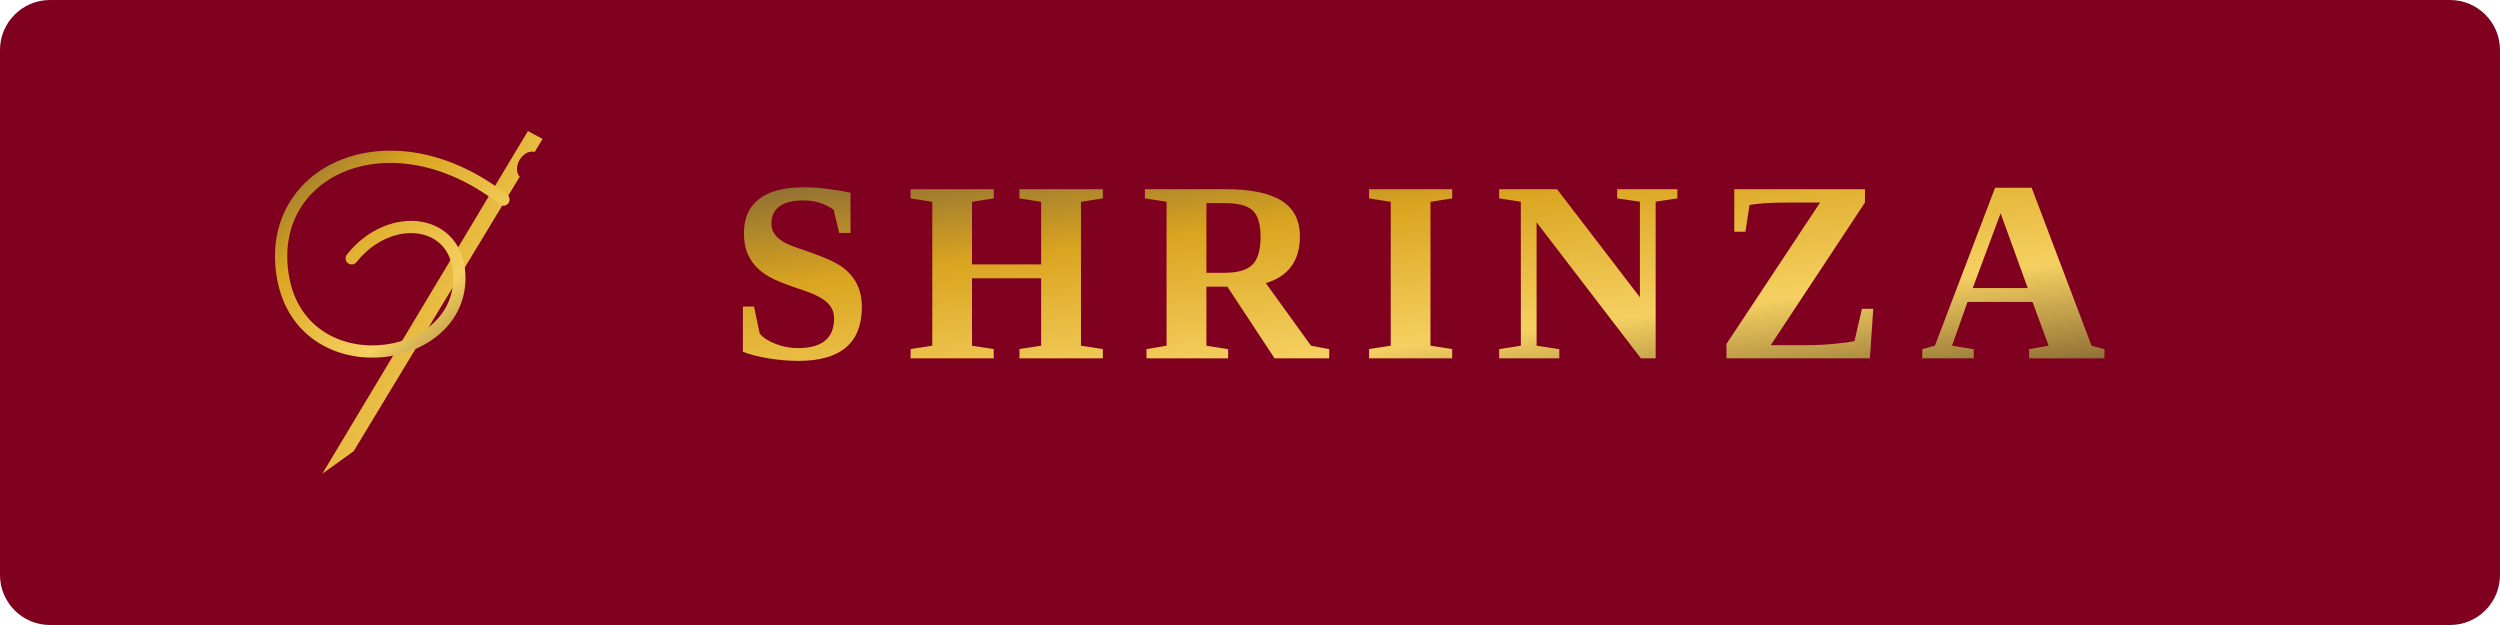
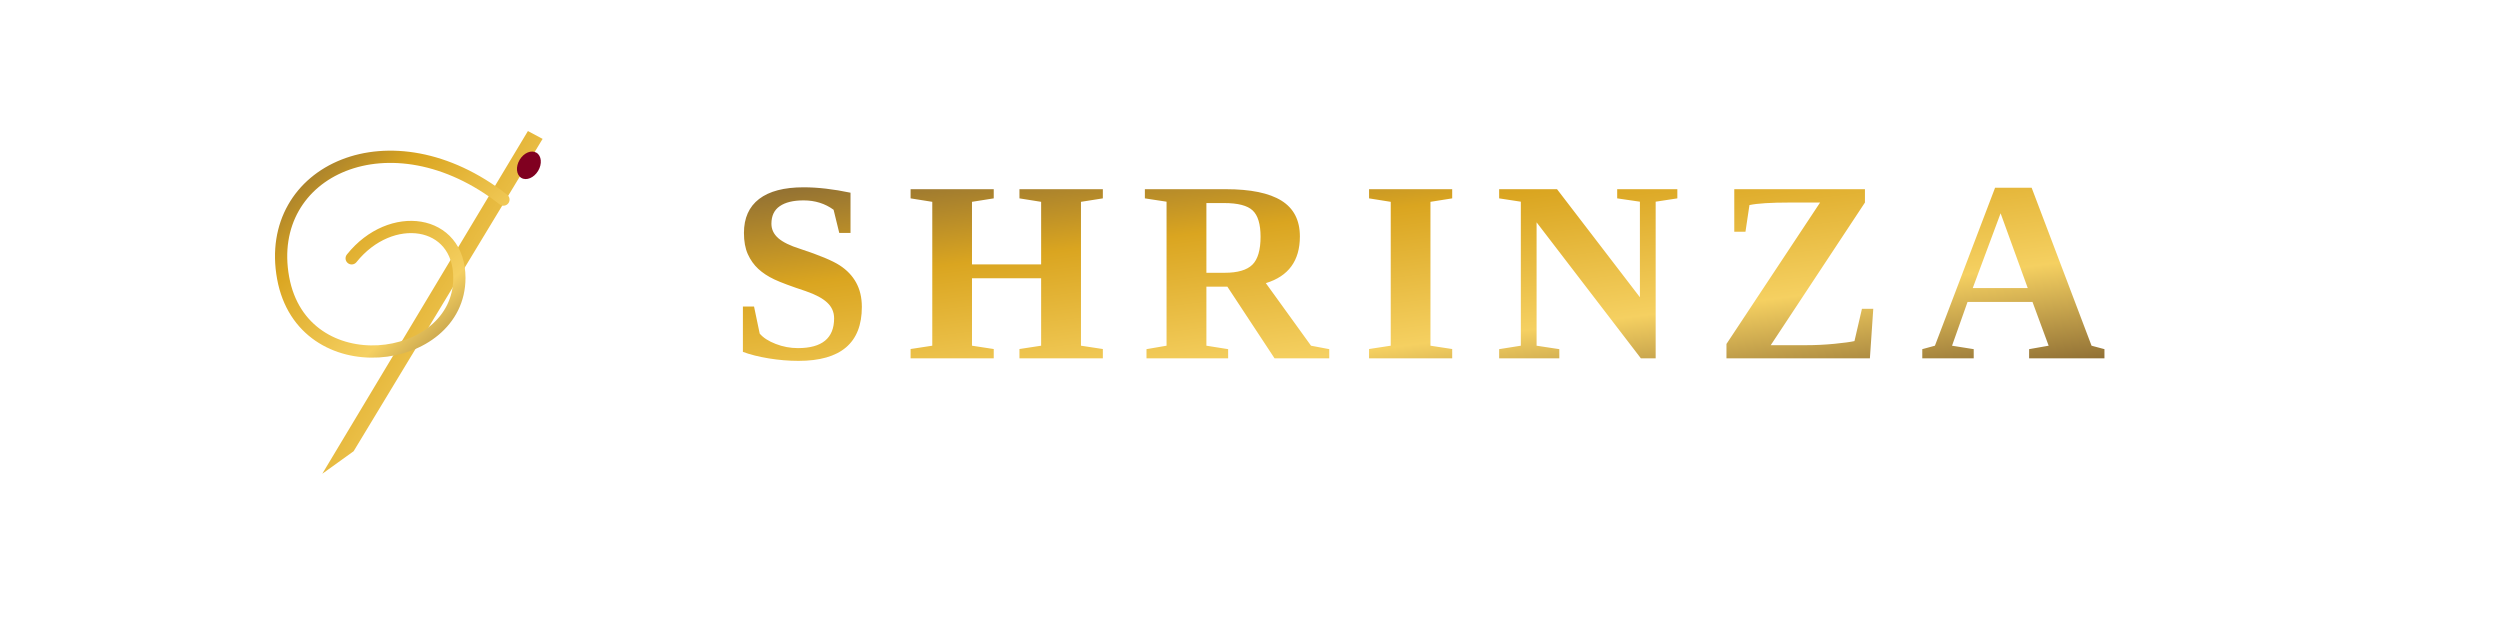
<svg xmlns="http://www.w3.org/2000/svg" viewBox="0 0 600 150" role="img" aria-labelledby="title description">
  <defs>
    <linearGradient id="gold" x1="0%" y1="0%" x2="100%" y2="100%">
      <stop offset="0%" stop-color="#8E6E34" />
      <stop offset="30%" stop-color="#DAA520" />
      <stop offset="70%" stop-color="#F5D061" />
      <stop offset="100%" stop-color="#8E6E34" />
    </linearGradient>
  </defs>
-   <rect width="600" height="150" rx="12" fill="#800020" />
  <g transform="translate(28 15) scale(2.35)">
    <path d="M42 7 L21 42 L24.2 39.7 L43.5 7.8 Z" fill="url(#gold)" />
    <ellipse cx="42.1" cy="10.5" rx="1.1" ry="1.5" fill="#800020" transform="rotate(31 42.1 10.5)" />
    <path d="M39.5 14 C28 5,15 11,17 22 C19 33,35 31,35 22 C35 16,28 15,24 20" fill="none" stroke="url(#gold)" stroke-width="1.25" stroke-linecap="round" />
  </g>
  <text x="175" y="86" fill="url(#gold)" font-family="Georgia, 'Times New Roman', serif" font-size="62" font-weight="600" letter-spacing="8">SHRINZA</text>
  <path d="M182 105 L545 105" stroke="url(#gold)" stroke-width="1.3" stroke-linecap="round" opacity="0.75" />
</svg>
